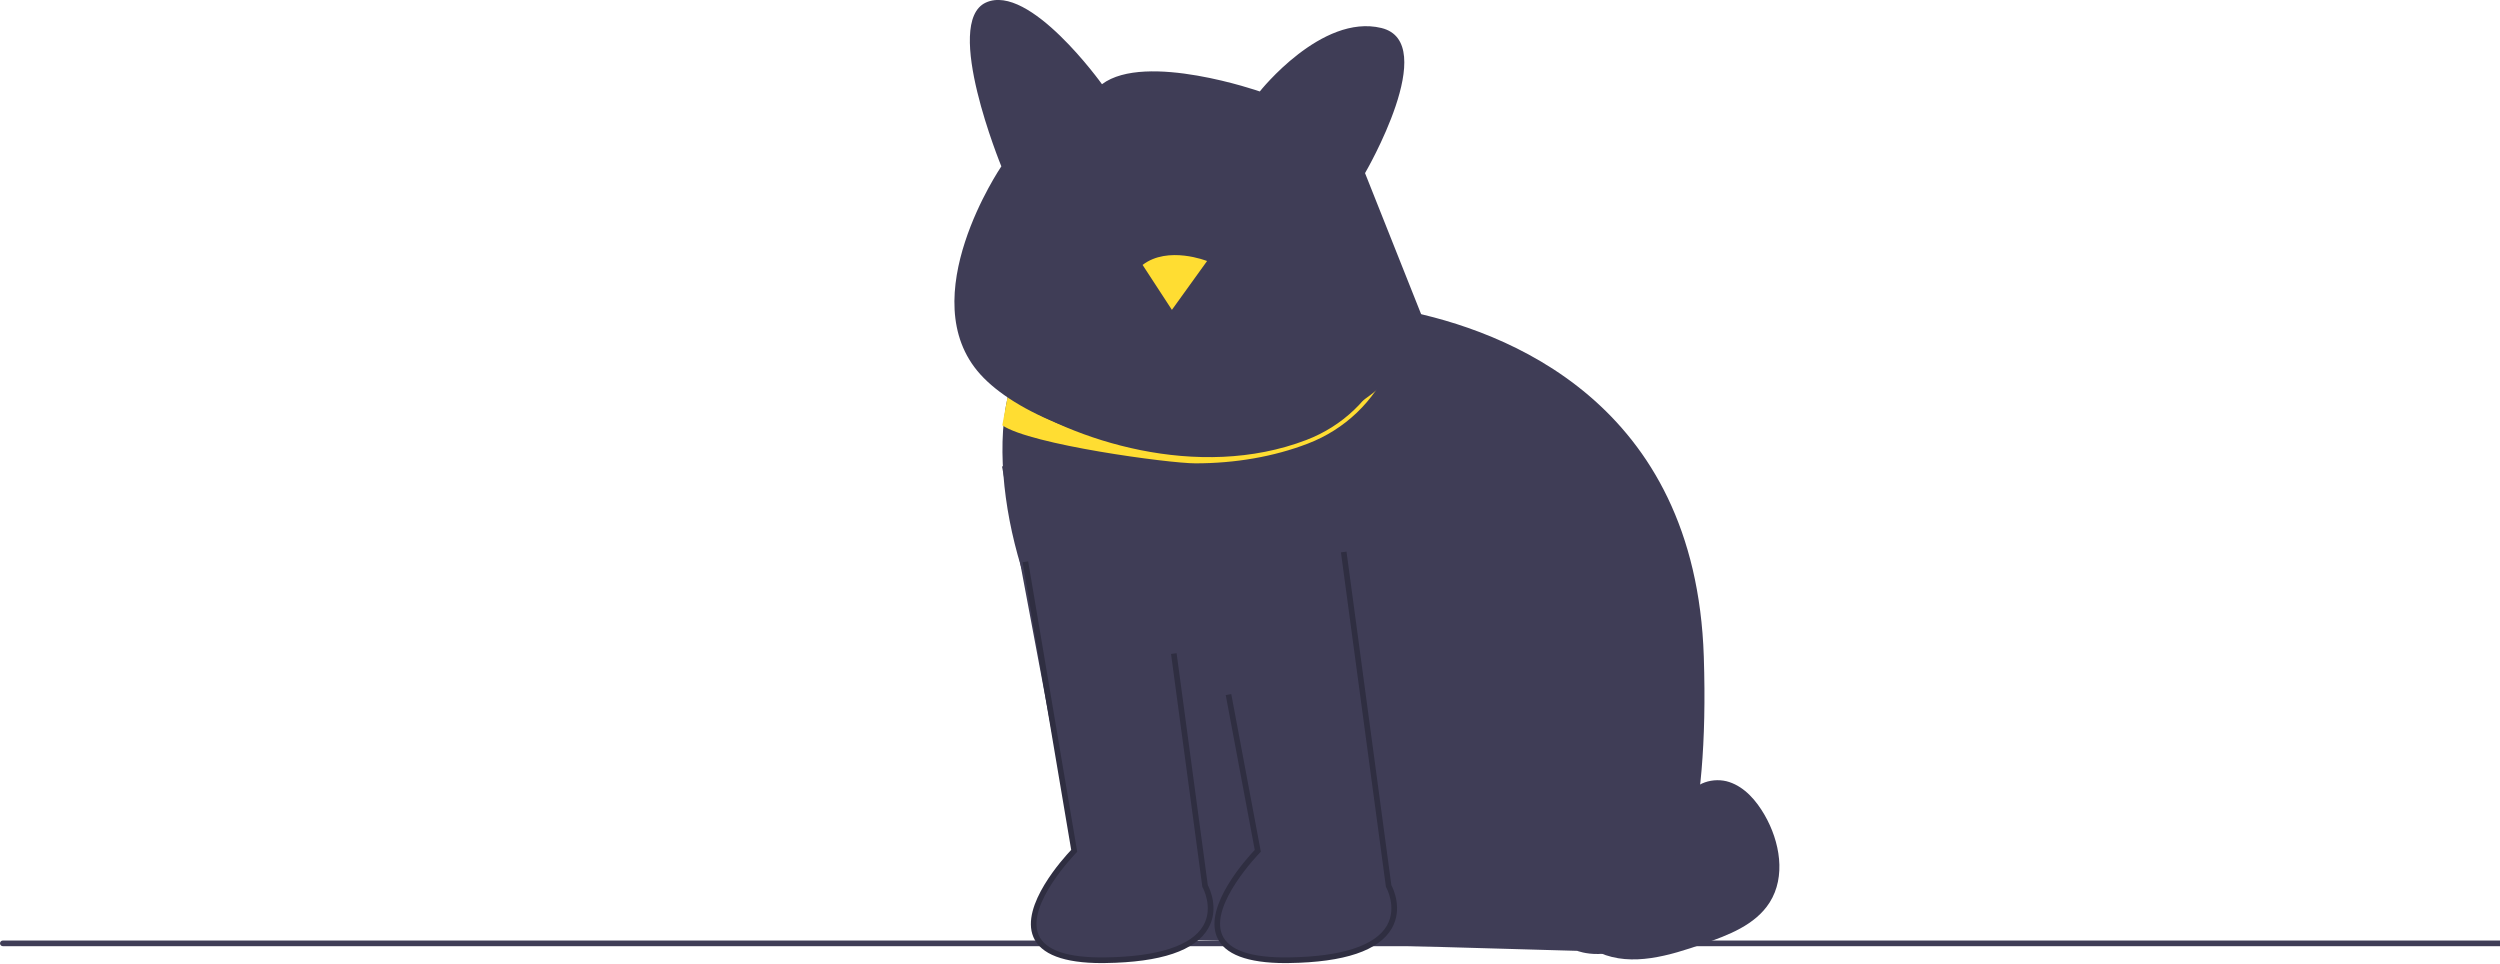
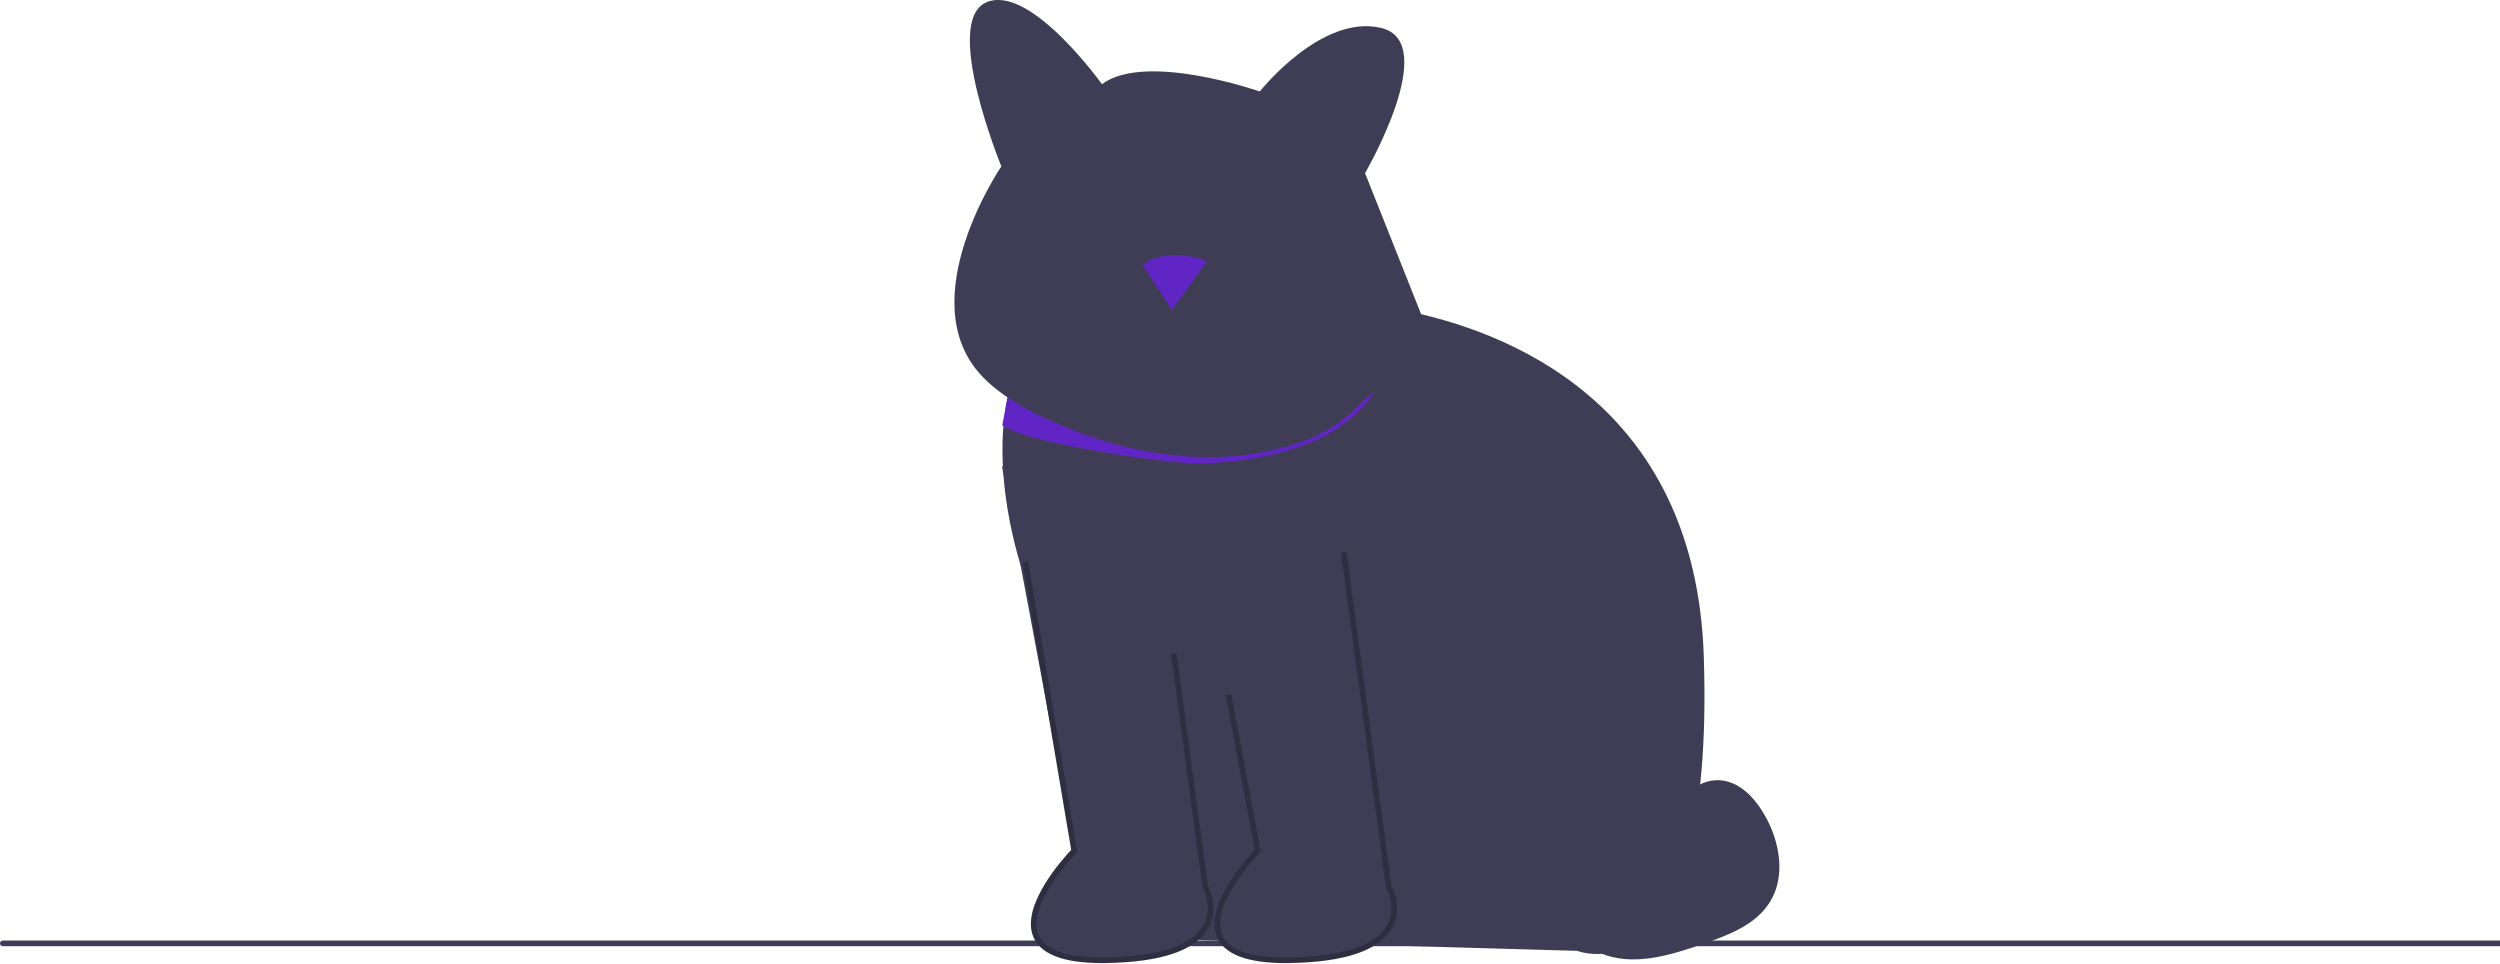
<svg xmlns="http://www.w3.org/2000/svg" width="888" height="342.09" viewBox="0 0 888 342.09">
  <path d="m560.17,337.74l-141.49-4.02s10.65-63.71-23.52-81.39c-23.29-12.06-43.96-68.39-38.08-106.72.08-.51.16-1.02.25-1.52,2.98-17.16,11.5-30.45,27.79-34.06,52.66-11.66,90.24-2.62,90.24-2.62,0,0,8.7.11,21.59,2.53.46.08.92.17,1.38.27,36.49,7.15,103.94,32.61,106.86,123.01,4.02,124.2-45.02,104.5-45.02,104.5Z" fill="#3f3d56" />
-   <path d="m496.95,109.95c-.24,6.48-1.71,12.92-4.39,19.04-5.56,12.69-15.7,22.38-28.54,27.29-38.46,14.72-83.34.12-106.04-15.71-.09.5-1.89,9.99-1.97,10.5,10.05,6.88,59.24,13.51,68.57,13.51,14.17,0,27.81-2.35,39.94-7,13.19-5.05,23.6-15.01,29.31-28.04,2.73-6.22,4.23-12.75,4.5-19.33-.46-.1-.92-.19-1.38-.27,0,0,0,0,0,0Z" fill="#ffdd32" />
+   <path d="m496.95,109.95c-.24,6.48-1.71,12.92-4.39,19.04-5.56,12.69-15.7,22.38-28.54,27.29-38.46,14.72-83.34.12-106.04-15.71-.09.5-1.89,9.99-1.97,10.5,10.05,6.88,59.24,13.51,68.57,13.51,14.17,0,27.81-2.35,39.94-7,13.19-5.05,23.6-15.01,29.31-28.04,2.73-6.22,4.23-12.75,4.5-19.33-.46-.1-.92-.19-1.38-.27,0,0,0,0,0,0Z" fill="#6225C5" />
  <path d="m507.41,118.2l-22.55-56.71s27.07-46.4,5.8-51.55c-21.27-5.16-43.18,22.55-43.18,22.55,0,0-40.6-14.18-56.06-2.58,0,0-25.78-36.09-41.24-29-15.47,7.09,5.5,58.18,5.5,58.18,0,0-31.92,46.86-7.43,73.92,24.49,27.07,116.64,48.98,159.17-14.82h0Z" fill="#3f3d56" />
  <path d="m1,336.08h887v-2H1c-.55,0-1,.45-1,1h0c0,.55.45,1,1,1Z" fill="#3f3d56" />
  <path d="m555.78,303.8c7.68,3.42,15.7,6.9,24.1,6.57s17.23-5.74,18.54-14.04c.68-4.29-.66-8.88.98-12.9,2.21-5.4,9.33-7.49,14.86-5.64,5.54,1.85,9.6,6.63,12.52,11.68,5.46,9.46,7.64,21.88,1.79,31.1-5.07,7.99-14.69,11.61-23.63,14.71-11.92,4.13-25.22,8.22-36.77,3.15-11.61-5.1-17.94-19.83-13.64-31.76" fill="#3f3d56" />
-   <path d="m428.74,92.71s-13.88-5.55-22.89,1.39l10.41,15.96s12.49-17.34,12.49-17.34Z" fill="#ffdd32" />
+   <path d="m428.74,92.71s-13.88-5.55-22.89,1.39l10.41,15.96s12.49-17.34,12.49-17.34Z" fill="#6225C5" />
  <path d="m355.89,165.55l25.67,136.68s-38.85,39.55,11.1,38.85c49.95-.69,35.38-26.36,35.38-26.36l-15.96-118.64" fill="#3f3d56" />
  <path d="m391.4,342.09c-13.53,0-21.71-3.1-24.33-9.23-4.77-11.16,10.76-28.17,13.42-30.97l-17.26-102.18,1.97-.33,17.43,103.18-.36.36c-.18.18-17.94,18.45-13.36,29.15,2.35,5.5,10.32,8.19,23.74,8,18.65-.26,30.67-4.17,34.77-11.3,3.69-6.42-.21-13.5-.25-13.57l-.09-.17-.03-.19-11.1-82.56,1.98-.27,11.08,82.38c.66,1.25,4.11,8.46.16,15.36-4.53,7.9-16.81,12.05-36.49,12.32-.43,0-.85,0-1.27,0Z" fill="#2f2e41" />
  <path d="m421.1,165.55l25.67,136.68s-38.85,39.55,11.1,38.85c49.95-.69,35.38-26.36,35.38-26.36l-15.96-118.64" fill="#3f3d56" />
  <path d="m456.61,342.09c-13.53,0-21.71-3.1-24.33-9.23-4.77-11.14,10.73-28.13,13.41-30.96l-10.31-55,1.97-.37,10.5,56.02-.37.37c-.18.18-17.94,18.45-13.36,29.15,2.35,5.5,10.33,8.2,23.74,8,18.66-.26,30.69-4.17,34.78-11.32,3.69-6.44-.22-13.48-.26-13.55l-.1-.17-15.98-118.83,1.98-.27,15.93,118.46c.66,1.25,4.11,8.46.16,15.36-4.53,7.9-16.81,12.05-36.49,12.32-.43,0-.85,0-1.27,0Z" fill="#2f2e41" />
</svg>
